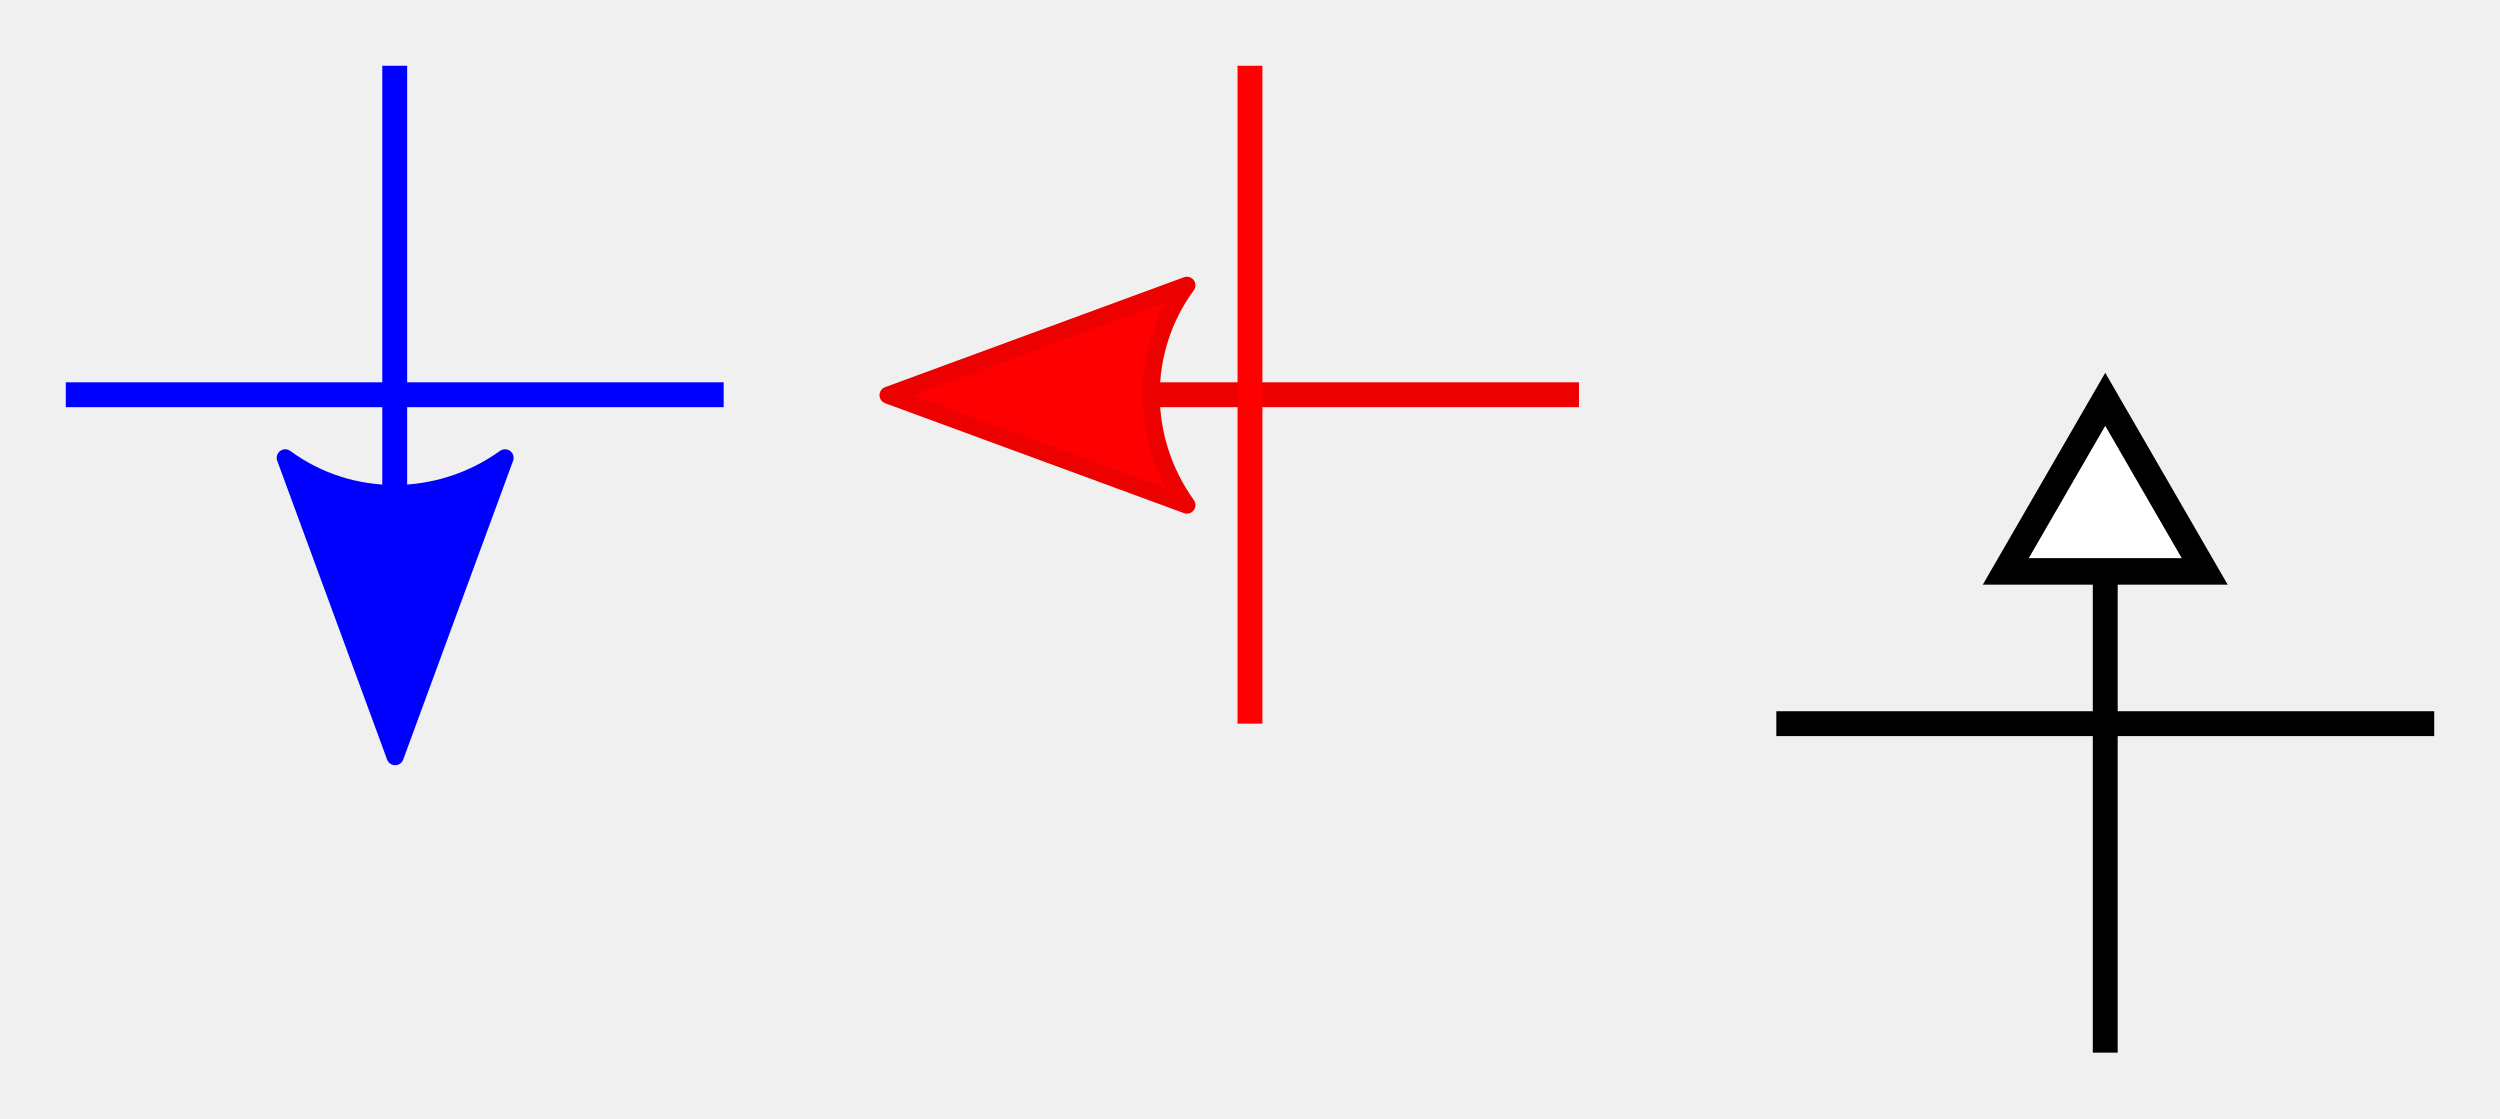
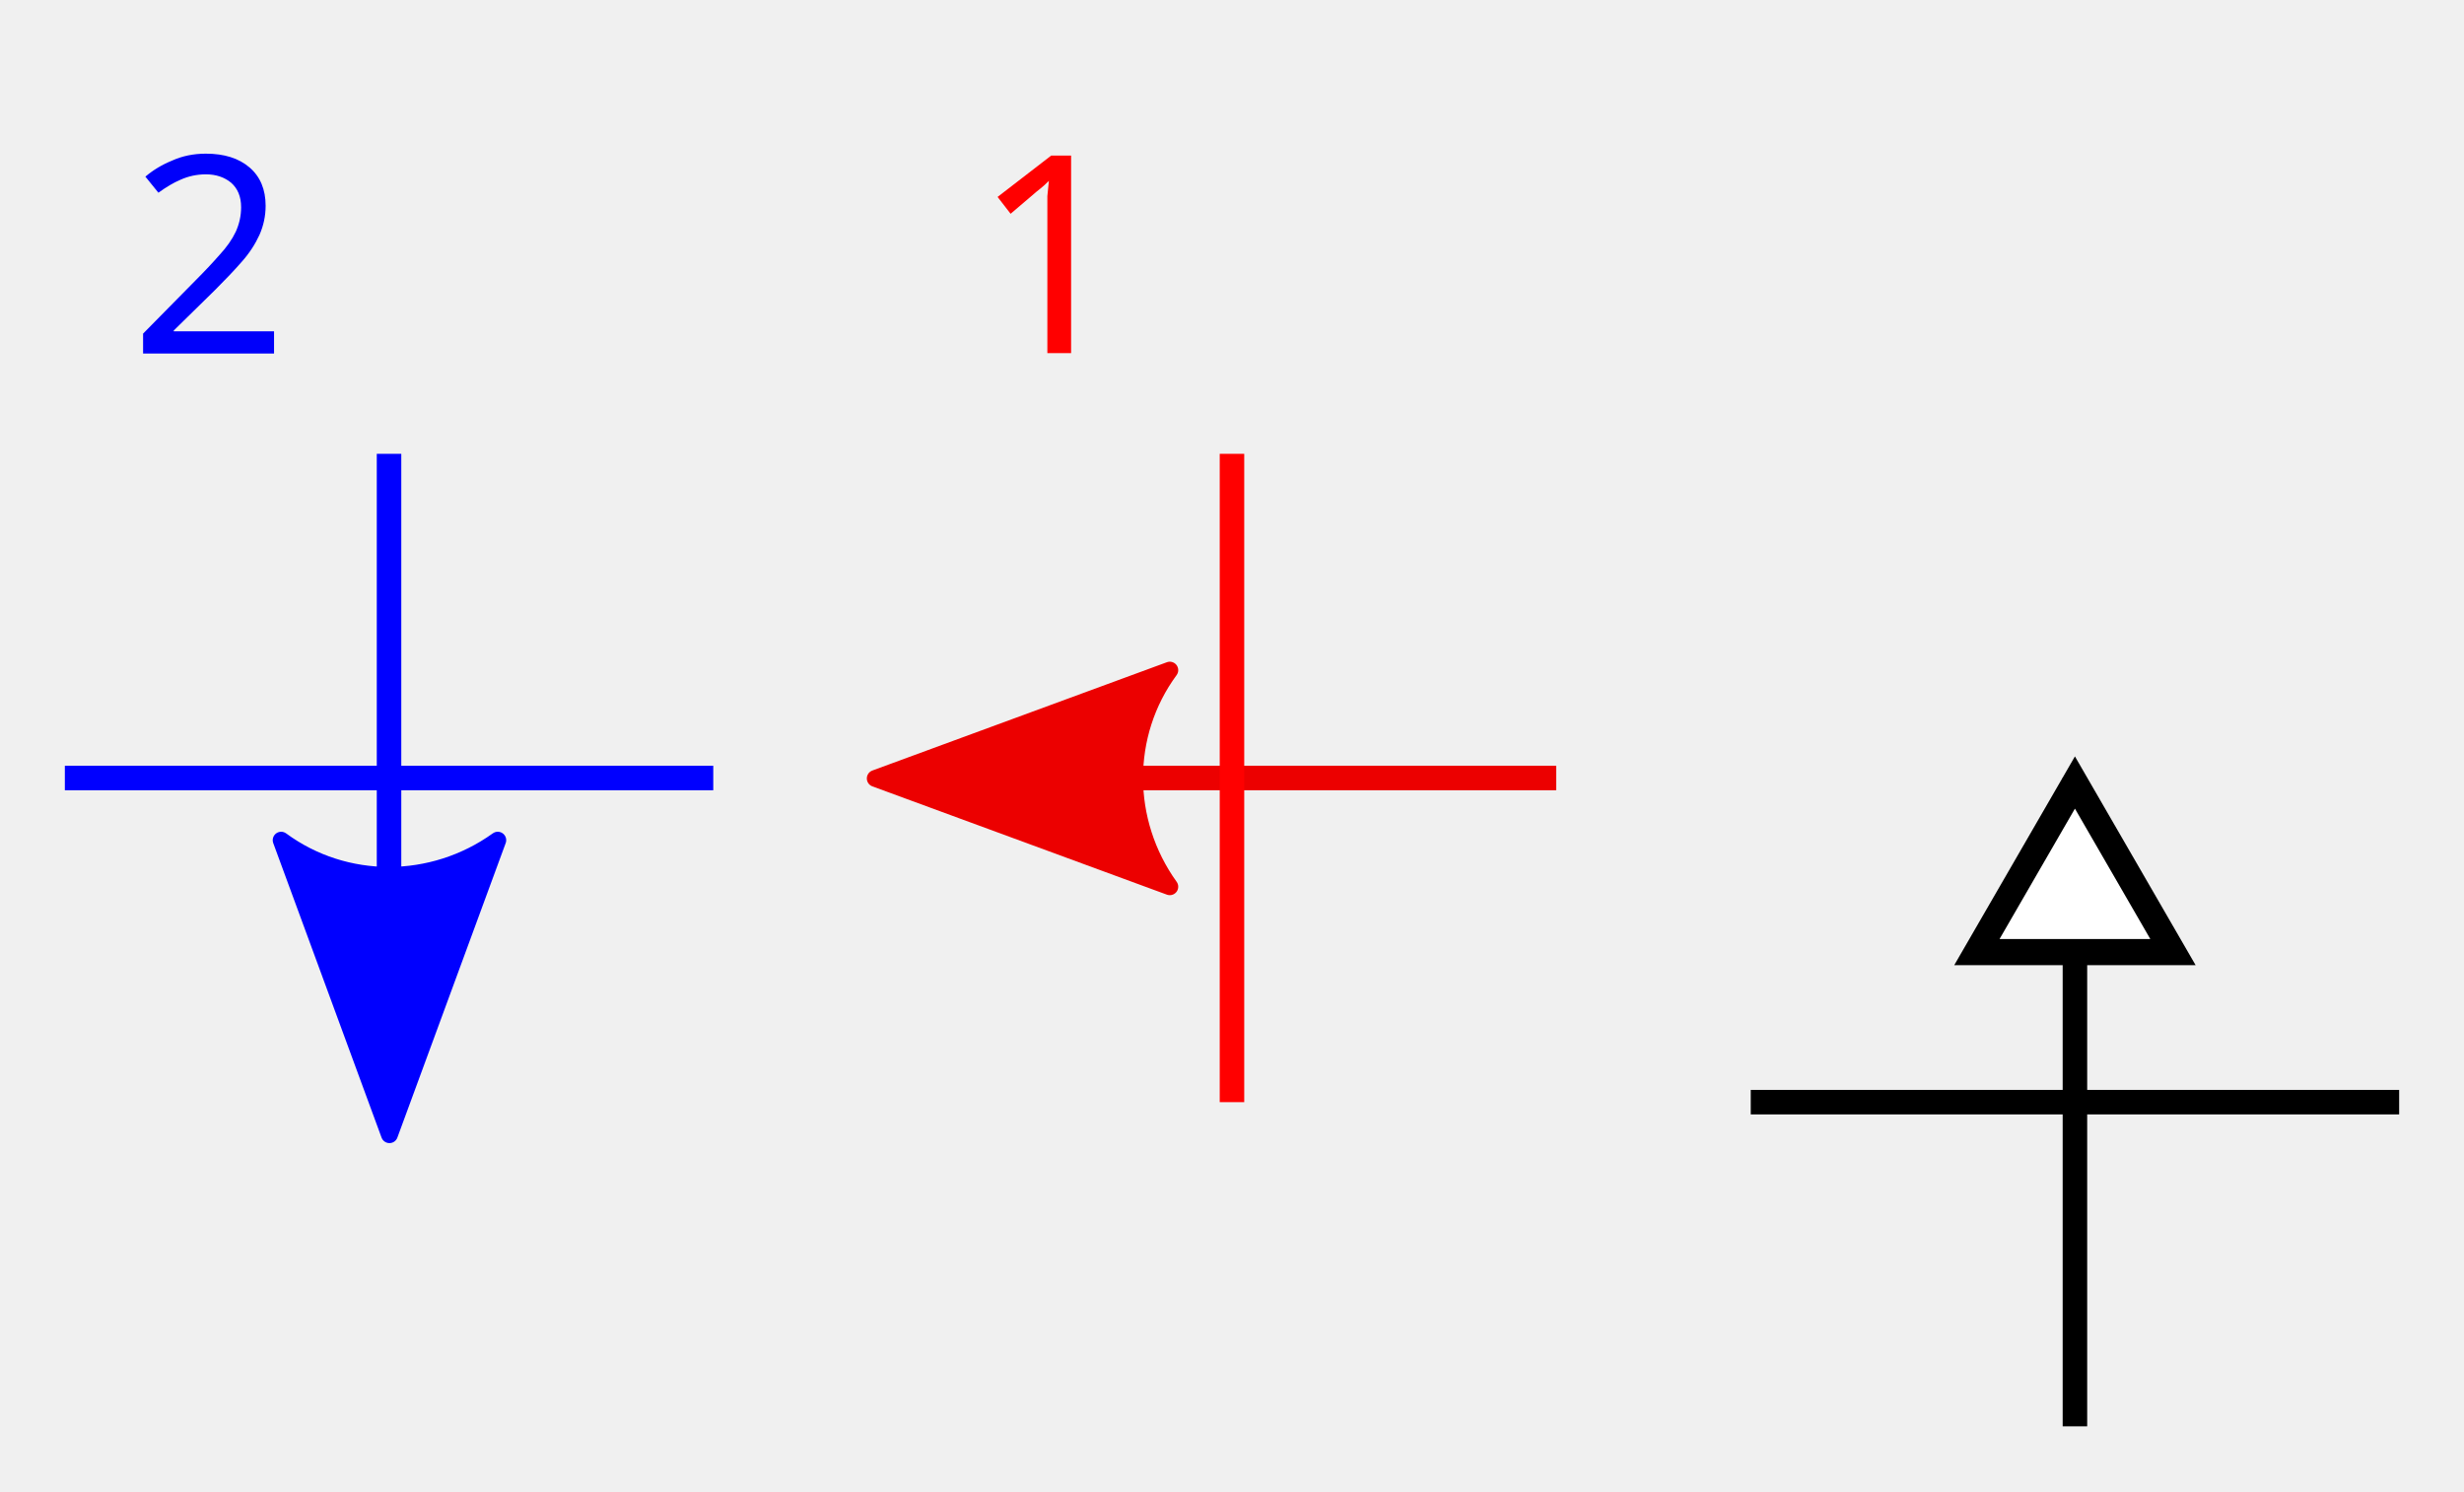
- <svg xmlns="http://www.w3.org/2000/svg" id="svg8" version="1.1" viewBox="0 0 50.271 22.49" height="22.49mm" width="50.271mm">
+ <svg xmlns="http://www.w3.org/2000/svg" width="50.271mm" height="30.427mm" viewBox="0 0 50.271 30.427" version="1.1" id="svg8">
  <defs id="defs2">
-     <marker orient="auto" refY="0" refX="0" id="marker4795" style="overflow:visible">
-       <path id="path4793" style="fill:#0000ff;fill-opacity:1;fill-rule:evenodd;stroke:#0000ff;stroke-width:0.625;stroke-linejoin:round;stroke-opacity:1" d="M 8.719,4.034 -2.207,0.016 8.719,-4.002 c -1.745,2.372 -1.735,5.617 -6e-7,8.035 z" transform="matrix(1.1,0,0,1.1,1.1,0)" />
+     <marker style="overflow:visible" id="marker4795" refX="0" refY="0" orient="auto">
+       <path transform="matrix(1.1,0,0,1.1,1.1,0)" d="M 8.719,4.034 -2.207,0.016 8.719,-4.002 c -1.745,2.372 -1.735,5.617 -6e-7,8.035 z" style="fill:#0000ff;fill-opacity:1;fill-rule:evenodd;stroke:#0000ff;stroke-width:0.625;stroke-linejoin:round;stroke-opacity:1" id="path4793" />
    </marker>
-     <marker style="overflow:visible" id="Arrow2Lstart" refX="0" refY="0" orient="auto">
-       <path transform="matrix(1.1,0,0,1.1,1.1,0)" d="M 8.719,4.034 -2.207,0.016 8.719,-4.002 c -1.745,2.372 -1.735,5.617 -6e-7,8.035 z" style="fill:#ff0000;fill-opacity:1;fill-rule:evenodd;stroke:#ec0000;stroke-width:0.625;stroke-linejoin:round;stroke-opacity:1" id="path855" />
+     <marker orient="auto" refY="0" refX="0" id="Arrow2Lstart" style="overflow:visible">
+       <path id="path855" style="fill:#ec0000;fill-opacity:1;fill-rule:evenodd;stroke:#ec0000;stroke-width:0.625;stroke-linejoin:round;stroke-opacity:1" d="M 8.719,4.034 -2.207,0.016 8.719,-4.002 c -1.745,2.372 -1.735,5.617 -6e-7,8.035 z" transform="matrix(1.1,0,0,1.1,1.1,0)" />
    </marker>
-     <marker id="ExperimentalArrow" refX="5" refY="3" orient="auto-start-reverse">
-       <path style="fill:context-stroke;stroke:#000000;stroke-opacity:1" d="M 10,3 0,6 V 0 Z" id="path1090" />
+     <marker orient="auto-start-reverse" refY="3" refX="5" id="ExperimentalArrow">
+       <path id="path1090" d="M 10,3 0,6 V 0 Z" style="fill:context-stroke;stroke:#000000;stroke-opacity:1" />
    </marker>
-     <marker style="overflow:visible" id="Tail" refX="0" refY="0" orient="auto">
-       <g style="fill:#000000;fill-opacity:1;stroke:#000000;stroke-opacity:1" transform="scale(-1.2)" id="g885">
-         <path style="fill:#000000;fill-opacity:1;fill-rule:evenodd;stroke:#000000;stroke-width:0.8;stroke-linecap:round;stroke-opacity:1" d="M -3.805,-3.959 0.544,0" id="path873" />
-         <path style="fill:#000000;fill-opacity:1;fill-rule:evenodd;stroke:#000000;stroke-width:0.8;stroke-linecap:round;stroke-opacity:1" d="M -1.287,-3.959 3.062,0" id="path875" />
-         <path style="fill:#000000;fill-opacity:1;fill-rule:evenodd;stroke:#000000;stroke-width:0.8;stroke-linecap:round;stroke-opacity:1" d="M 1.305,-3.959 5.654,0" id="path877" />
-         <path style="fill:#000000;fill-opacity:1;fill-rule:evenodd;stroke:#000000;stroke-width:0.8;stroke-linecap:round;stroke-opacity:1" d="M -3.805,4.178 0.544,0.22" id="path879" />
-         <path style="fill:#000000;fill-opacity:1;fill-rule:evenodd;stroke:#000000;stroke-width:0.8;stroke-linecap:round;stroke-opacity:1" d="M -1.287,4.178 3.062,0.22" id="path881" />
-         <path style="fill:#000000;fill-opacity:1;fill-rule:evenodd;stroke:#000000;stroke-width:0.8;stroke-linecap:round;stroke-opacity:1" d="M 1.305,4.178 5.654,0.22" id="path883" />
+     <marker orient="auto" refY="0" refX="0" id="Tail" style="overflow:visible">
+       <g id="g885" transform="scale(-1.2)" style="fill:#000000;fill-opacity:1;stroke:#000000;stroke-opacity:1">
+         <path id="path873" d="M -3.805,-3.959 0.544,0" style="fill:#000000;fill-opacity:1;fill-rule:evenodd;stroke:#000000;stroke-width:0.8;stroke-linecap:round;stroke-opacity:1" />
+         <path id="path875" d="M -1.287,-3.959 3.062,0" style="fill:#000000;fill-opacity:1;fill-rule:evenodd;stroke:#000000;stroke-width:0.8;stroke-linecap:round;stroke-opacity:1" />
+         <path id="path877" d="M 1.305,-3.959 5.654,0" style="fill:#000000;fill-opacity:1;fill-rule:evenodd;stroke:#000000;stroke-width:0.8;stroke-linecap:round;stroke-opacity:1" />
+         <path id="path879" d="M -3.805,4.178 0.544,0.22" style="fill:#000000;fill-opacity:1;fill-rule:evenodd;stroke:#000000;stroke-width:0.8;stroke-linecap:round;stroke-opacity:1" />
+         <path id="path881" d="M -1.287,4.178 3.062,0.22" style="fill:#000000;fill-opacity:1;fill-rule:evenodd;stroke:#000000;stroke-width:0.8;stroke-linecap:round;stroke-opacity:1" />
+         <path id="path883" d="M 1.305,4.178 5.654,0.22" style="fill:#000000;fill-opacity:1;fill-rule:evenodd;stroke:#000000;stroke-width:0.8;stroke-linecap:round;stroke-opacity:1" />
      </g>
    </marker>
-     <marker style="overflow:visible" id="DotM" refX="0" refY="0" orient="auto">
-       <path transform="matrix(0.4,0,0,0.4,2.96,0.4)" style="fill:#000000;fill-opacity:1;fill-rule:evenodd;stroke:#000000;stroke-width:1pt;stroke-opacity:1" d="m -2.5,-1 c 0,2.76 -2.24,5 -5,5 -2.76,0 -5,-2.24 -5,-5 0,-2.76 2.24,-5 5,-5 2.76,0 5,2.24 5,5 z" id="path901" />
+     <marker orient="auto" refY="0" refX="0" id="DotM" style="overflow:visible">
+       <path id="path901" d="m -2.5,-1 c 0,2.76 -2.24,5 -5,5 -2.76,0 -5,-2.24 -5,-5 0,-2.76 2.24,-5 5,-5 2.76,0 5,2.24 5,5 z" style="fill:#000000;fill-opacity:1;fill-rule:evenodd;stroke:#000000;stroke-width:1pt;stroke-opacity:1" transform="matrix(0.4,0,0,0.4,2.96,0.4)" />
    </marker>
-     <marker style="overflow:visible" id="EmptyTriangleOutL" refX="0" refY="0" orient="auto">
-       <path transform="matrix(0.8,0,0,0.8,-4.8,0)" style="fill:#ffffff;fill-rule:evenodd;stroke:#000000;stroke-width:1pt;stroke-opacity:1" d="M 5.77,0 -2.88,5 V -5 Z" id="path997" />
+     <marker orient="auto" refY="0" refX="0" id="EmptyTriangleOutL" style="overflow:visible">
+       <path id="path997" d="M 5.77,0 -2.88,5 V -5 Z" style="fill:#ffffff;fill-rule:evenodd;stroke:#000000;stroke-width:1pt;stroke-opacity:1" transform="matrix(0.8,0,0,0.8,-4.8,0)" />
    </marker>
-     <marker style="overflow:visible" id="DiamondL" refX="0" refY="0" orient="auto">
-       <path transform="scale(0.8)" style="fill:#000000;fill-opacity:1;fill-rule:evenodd;stroke:#000000;stroke-width:1pt;stroke-opacity:1" d="M 0,-7.071 -7.071,0 0,7.071 7.071,0 Z" id="path916" />
+     <marker orient="auto" refY="0" refX="0" id="DiamondL" style="overflow:visible">
+       <path id="path916" d="M 0,-7.071 -7.071,0 0,7.071 7.071,0 Z" style="fill:#000000;fill-opacity:1;fill-rule:evenodd;stroke:#000000;stroke-width:1pt;stroke-opacity:1" transform="scale(0.8)" />
    </marker>
-     <marker style="overflow:visible" id="SquareM" refX="0" refY="0" orient="auto">
-       <path transform="scale(0.4)" style="fill:#000000;fill-opacity:1;fill-rule:evenodd;stroke:#000000;stroke-width:1pt;stroke-opacity:1" d="M -5,-5 V 5 H 5 V -5 Z" id="path910" />
+     <marker orient="auto" refY="0" refX="0" id="SquareM" style="overflow:visible">
+       <path id="path910" d="M -5,-5 V 5 H 5 V -5 Z" style="fill:#000000;fill-opacity:1;fill-rule:evenodd;stroke:#000000;stroke-width:1pt;stroke-opacity:1" transform="scale(0.4)" />
    </marker>
-     <marker style="overflow:visible" id="DotS" refX="0" refY="0" orient="auto">
-       <path transform="matrix(0.2,0,0,0.2,1.48,0.2)" style="fill:#000000;fill-opacity:1;fill-rule:evenodd;stroke:#000000;stroke-width:1pt;stroke-opacity:1" d="m -2.5,-1 c 0,2.76 -2.24,5 -5,5 -2.76,0 -5,-2.24 -5,-5 0,-2.76 2.24,-5 5,-5 2.76,0 5,2.24 5,5 z" id="path904" />
+     <marker orient="auto" refY="0" refX="0" id="DotS" style="overflow:visible">
+       <path id="path904" d="m -2.5,-1 c 0,2.76 -2.24,5 -5,5 -2.76,0 -5,-2.24 -5,-5 0,-2.76 2.24,-5 5,-5 2.76,0 5,2.24 5,5 z" style="fill:#000000;fill-opacity:1;fill-rule:evenodd;stroke:#000000;stroke-width:1pt;stroke-opacity:1" transform="matrix(0.2,0,0,0.2,1.48,0.2)" />
    </marker>
-     <marker style="overflow:visible" id="Arrow2Mend" refX="0" refY="0" orient="auto">
-       <path transform="scale(-0.6)" d="M 8.719,4.034 -2.207,0.016 8.719,-4.002 c -1.745,2.372 -1.735,5.617 -6e-7,8.035 z" style="fill:#000000;fill-opacity:1;fill-rule:evenodd;stroke:#000000;stroke-width:0.625;stroke-linejoin:round;stroke-opacity:1" id="path864" />
+     <marker orient="auto" refY="0" refX="0" id="Arrow2Mend" style="overflow:visible">
+       <path id="path864" style="fill:#000000;fill-opacity:1;fill-rule:evenodd;stroke:#000000;stroke-width:0.625;stroke-linejoin:round;stroke-opacity:1" d="M 8.719,4.034 -2.207,0.016 8.719,-4.002 c -1.745,2.372 -1.735,5.617 -6e-7,8.035 z" transform="scale(-0.6)" />
    </marker>
-     <marker style="overflow:visible" id="marker1485" refX="0" refY="0" orient="auto">
-       <path transform="matrix(-1.1,0,0,-1.1,-1.1,0)" d="M 8.719,4.034 -2.207,0.016 8.719,-4.002 c -1.745,2.372 -1.735,5.617 -6e-7,8.035 z" style="fill:#000000;fill-opacity:1;fill-rule:evenodd;stroke:#000000;stroke-width:0.625;stroke-linejoin:round;stroke-opacity:1" id="path1483" />
+     <marker orient="auto" refY="0" refX="0" id="marker1485" style="overflow:visible">
+       <path id="path1483" style="fill:#000000;fill-opacity:1;fill-rule:evenodd;stroke:#000000;stroke-width:0.625;stroke-linejoin:round;stroke-opacity:1" d="M 8.719,4.034 -2.207,0.016 8.719,-4.002 c -1.745,2.372 -1.735,5.617 -6e-7,8.035 z" transform="matrix(-1.1,0,0,-1.1,-1.1,0)" />
    </marker>
-     <marker style="overflow:visible" id="marker1439" refX="0" refY="0" orient="auto">
-       <path transform="matrix(-1.1,0,0,-1.1,-1.1,0)" d="M 8.719,4.034 -2.207,0.016 8.719,-4.002 c -1.745,2.372 -1.735,5.617 -6e-7,8.035 z" style="fill:#ff0000;fill-opacity:1;fill-rule:evenodd;stroke:#ff0000;stroke-width:0.625;stroke-linejoin:round;stroke-opacity:1" id="path1437" />
+     <marker orient="auto" refY="0" refX="0" id="marker1439" style="overflow:visible">
+       <path id="path1437" style="fill:#ec0000;fill-opacity:1;fill-rule:evenodd;stroke:#ec0000;stroke-width:0.625;stroke-linejoin:round;stroke-opacity:1" d="M 8.719,4.034 -2.207,0.016 8.719,-4.002 c -1.745,2.372 -1.735,5.617 -6e-7,8.035 z" transform="matrix(-1.1,0,0,-1.1,-1.1,0)" />
    </marker>
-     <marker style="overflow:visible" id="Arrow2Lend" refX="0" refY="0" orient="auto">
-       <path transform="matrix(-1.1,0,0,-1.1,-1.1,0)" d="M 8.719,4.034 -2.207,0.016 8.719,-4.002 c -1.745,2.372 -1.735,5.617 -6e-7,8.035 z" style="fill:#0000ff;fill-opacity:1;fill-rule:evenodd;stroke:#0000ff;stroke-width:0.625;stroke-linejoin:round;stroke-opacity:1" id="path858" />
+     <marker orient="auto" refY="0" refX="0" id="Arrow2Lend" style="overflow:visible">
+       <path id="path858" style="fill:#0000ff;fill-opacity:1;fill-rule:evenodd;stroke:#0000ff;stroke-width:0.625;stroke-linejoin:round;stroke-opacity:1" d="M 8.719,4.034 -2.207,0.016 8.719,-4.002 c -1.745,2.372 -1.735,5.617 -6e-7,8.035 z" transform="matrix(-1.1,0,0,-1.1,-1.1,0)" />
    </marker>
-     <marker orient="auto" refY="0" refX="0" id="marker1293" style="overflow:visible">
-       <path id="path1291" d="M 0,0 5,-5 -12.5,0 5,5 Z" style="fill:#ff0000;fill-opacity:1;fill-rule:evenodd;stroke:#ff0000;stroke-width:1pt;stroke-opacity:1" transform="matrix(-0.8,0,0,-0.8,-10,0)" />
+     <marker style="overflow:visible" id="marker1293" refX="0" refY="0" orient="auto">
+       <path transform="matrix(-0.8,0,0,-0.8,-10,0)" style="fill:#ff0000;fill-opacity:1;fill-rule:evenodd;stroke:#ff0000;stroke-width:1pt;stroke-opacity:1" d="M 0,0 5,-5 -12.5,0 5,5 Z" id="path1291" />
    </marker>
-     <marker style="overflow:visible" id="Arrow1Lend" refX="0" refY="0" orient="auto">
-       <path transform="matrix(-0.8,0,0,-0.8,-10,0)" style="fill:#000000;fill-opacity:1;fill-rule:evenodd;stroke:#000000;stroke-width:1pt;stroke-opacity:1" d="M 0,0 5,-5 -12.5,0 5,5 Z" id="path840" />
+     <marker orient="auto" refY="0" refX="0" id="Arrow1Lend" style="overflow:visible">
+       <path id="path840" d="M 0,0 5,-5 -12.5,0 5,5 Z" style="fill:#000000;fill-opacity:1;fill-rule:evenodd;stroke:#000000;stroke-width:1pt;stroke-opacity:1" transform="matrix(-0.8,0,0,-0.8,-10,0)" />
    </marker>
  </defs>
-   <g transform="translate(-17.19792,-26.45833)" id="layer1">
-     <path id="path1129" d="M 18.521,34.396 H 31.75" style="fill:none;stroke:#0000ff;stroke-width:0.5;stroke-linecap:butt;stroke-linejoin:miter;stroke-miterlimit:4;stroke-dasharray:none;stroke-opacity:1" />
-     <path id="path1131" d="M 25.135,41.01 V 27.781" style="fill:none;stroke:#0000ff;stroke-width:0.5;stroke-linecap:butt;stroke-linejoin:miter;stroke-miterlimit:4;stroke-dasharray:none;stroke-opacity:1;marker-start:url(#marker4795)" />
-     <path style="fill:#ff0000;stroke:#ec0000;stroke-width:0.5;stroke-linecap:butt;stroke-linejoin:miter;stroke-miterlimit:4;stroke-dasharray:none;stroke-opacity:1;marker-start:url(#Arrow2Lstart)" d="M 35.719,34.396 H 48.948" id="path1129-3" />
-     <path style="fill:none;stroke:#ff0000;stroke-width:0.5;stroke-linecap:butt;stroke-linejoin:miter;stroke-miterlimit:4;stroke-dasharray:none;stroke-opacity:1" d="M 42.333,41.01 V 27.781" id="path1131-8" />
-     <path style="fill:none;stroke:#000000;stroke-width:0.5;stroke-linecap:butt;stroke-linejoin:miter;stroke-miterlimit:4;stroke-dasharray:none;stroke-opacity:1" d="M 52.917,41.01 H 66.146" id="path1129-7" />
-     <path style="fill:none;stroke:#000000;stroke-width:0.5;stroke-linecap:butt;stroke-linejoin:miter;stroke-miterlimit:4;stroke-dasharray:none;stroke-opacity:1;marker-end:url(#EmptyTriangleOutL);paint-order:stroke markers fill" d="M 59.531,47.625 V 34.396" id="path1131-80" />
-     <path id="path2491" d="M 42.333,56.885 Z" style="fill:none;stroke:#000000;stroke-width:0.265px;stroke-linecap:butt;stroke-linejoin:miter;stroke-opacity:1" />
+   <g id="layer1" transform="translate(-17.19792,-18.52083)">
+     <path style="fill:none;stroke:#0000ff;stroke-width:0.5;stroke-linecap:butt;stroke-linejoin:miter;stroke-miterlimit:4;stroke-dasharray:none;stroke-opacity:1;marker-start:" d="M 18.521,34.396 H 31.75" id="path1129" />
+     <path style="fill:none;stroke:#0000ff;stroke-width:0.5;stroke-linecap:butt;stroke-linejoin:miter;stroke-miterlimit:4;stroke-dasharray:none;stroke-opacity:1;marker-start:url(#marker4795)" d="M 25.135,41.01 V 27.781" id="path1131" />
+     <path id="path1129-3" d="M 35.719,34.396 H 48.948" style="fill:none;fill-opacity:1;stroke:#ec0000;stroke-width:0.5;stroke-linecap:butt;stroke-linejoin:miter;stroke-miterlimit:4;stroke-dasharray:none;stroke-opacity:1;marker-start:url(#Arrow2Lstart)" />
+     <path id="path1131-8" d="M 42.333,41.01 V 27.781" style="fill:none;stroke:#ff0000;stroke-width:0.5;stroke-linecap:butt;stroke-linejoin:miter;stroke-miterlimit:4;stroke-dasharray:none;stroke-opacity:1;marker-start:" />
+     <path id="path1129-7" d="M 52.917,41.01 H 66.146" style="fill:none;stroke:#000000;stroke-width:0.5;stroke-linecap:butt;stroke-linejoin:miter;stroke-miterlimit:4;stroke-dasharray:none;stroke-opacity:1" />
+     <path id="path1131-80" d="M 59.531,47.625 V 34.396" style="fill:none;stroke:#000000;stroke-width:0.5;stroke-linecap:butt;stroke-linejoin:miter;stroke-miterlimit:4;stroke-dasharray:none;stroke-opacity:1;marker-end:url(#EmptyTriangleOutL);paint-order:stroke markers fill" />
+     <path style="fill:none;stroke:#000000;stroke-width:0.265px;stroke-linecap:butt;stroke-linejoin:miter;stroke-opacity:1" d="M 42.333,56.885 Z" id="path2491" />
+     <text id="text2824" y="25.731" x="25.135" style="font-size:5.644px;line-height:1.25;font-family:sans-serif;text-align:center;text-anchor:middle;fill:#0000fa;fill-opacity:1;stroke-width:0.265" xml:space="preserve">
+       <tspan style="font-size:5.644px;fill:#0000fa;fill-opacity:1;stroke-width:0.265" y="25.731" x="25.135" id="tspan2822">2</tspan>
+     </text>
+     <text id="text3603" y="25.73" x="42.333" style="font-size:5.644px;line-height:1.25;font-family:sans-serif;text-align:center;text-anchor:middle;fill:#ff0000;fill-opacity:1;stroke-width:0.265" xml:space="preserve">
+       <tspan style="font-size:5.644px;fill:#ff0000;fill-opacity:1;stroke-width:0.265" y="25.73" x="42.333" id="tspan3601">1</tspan>
+     </text>
  </g>
</svg>
